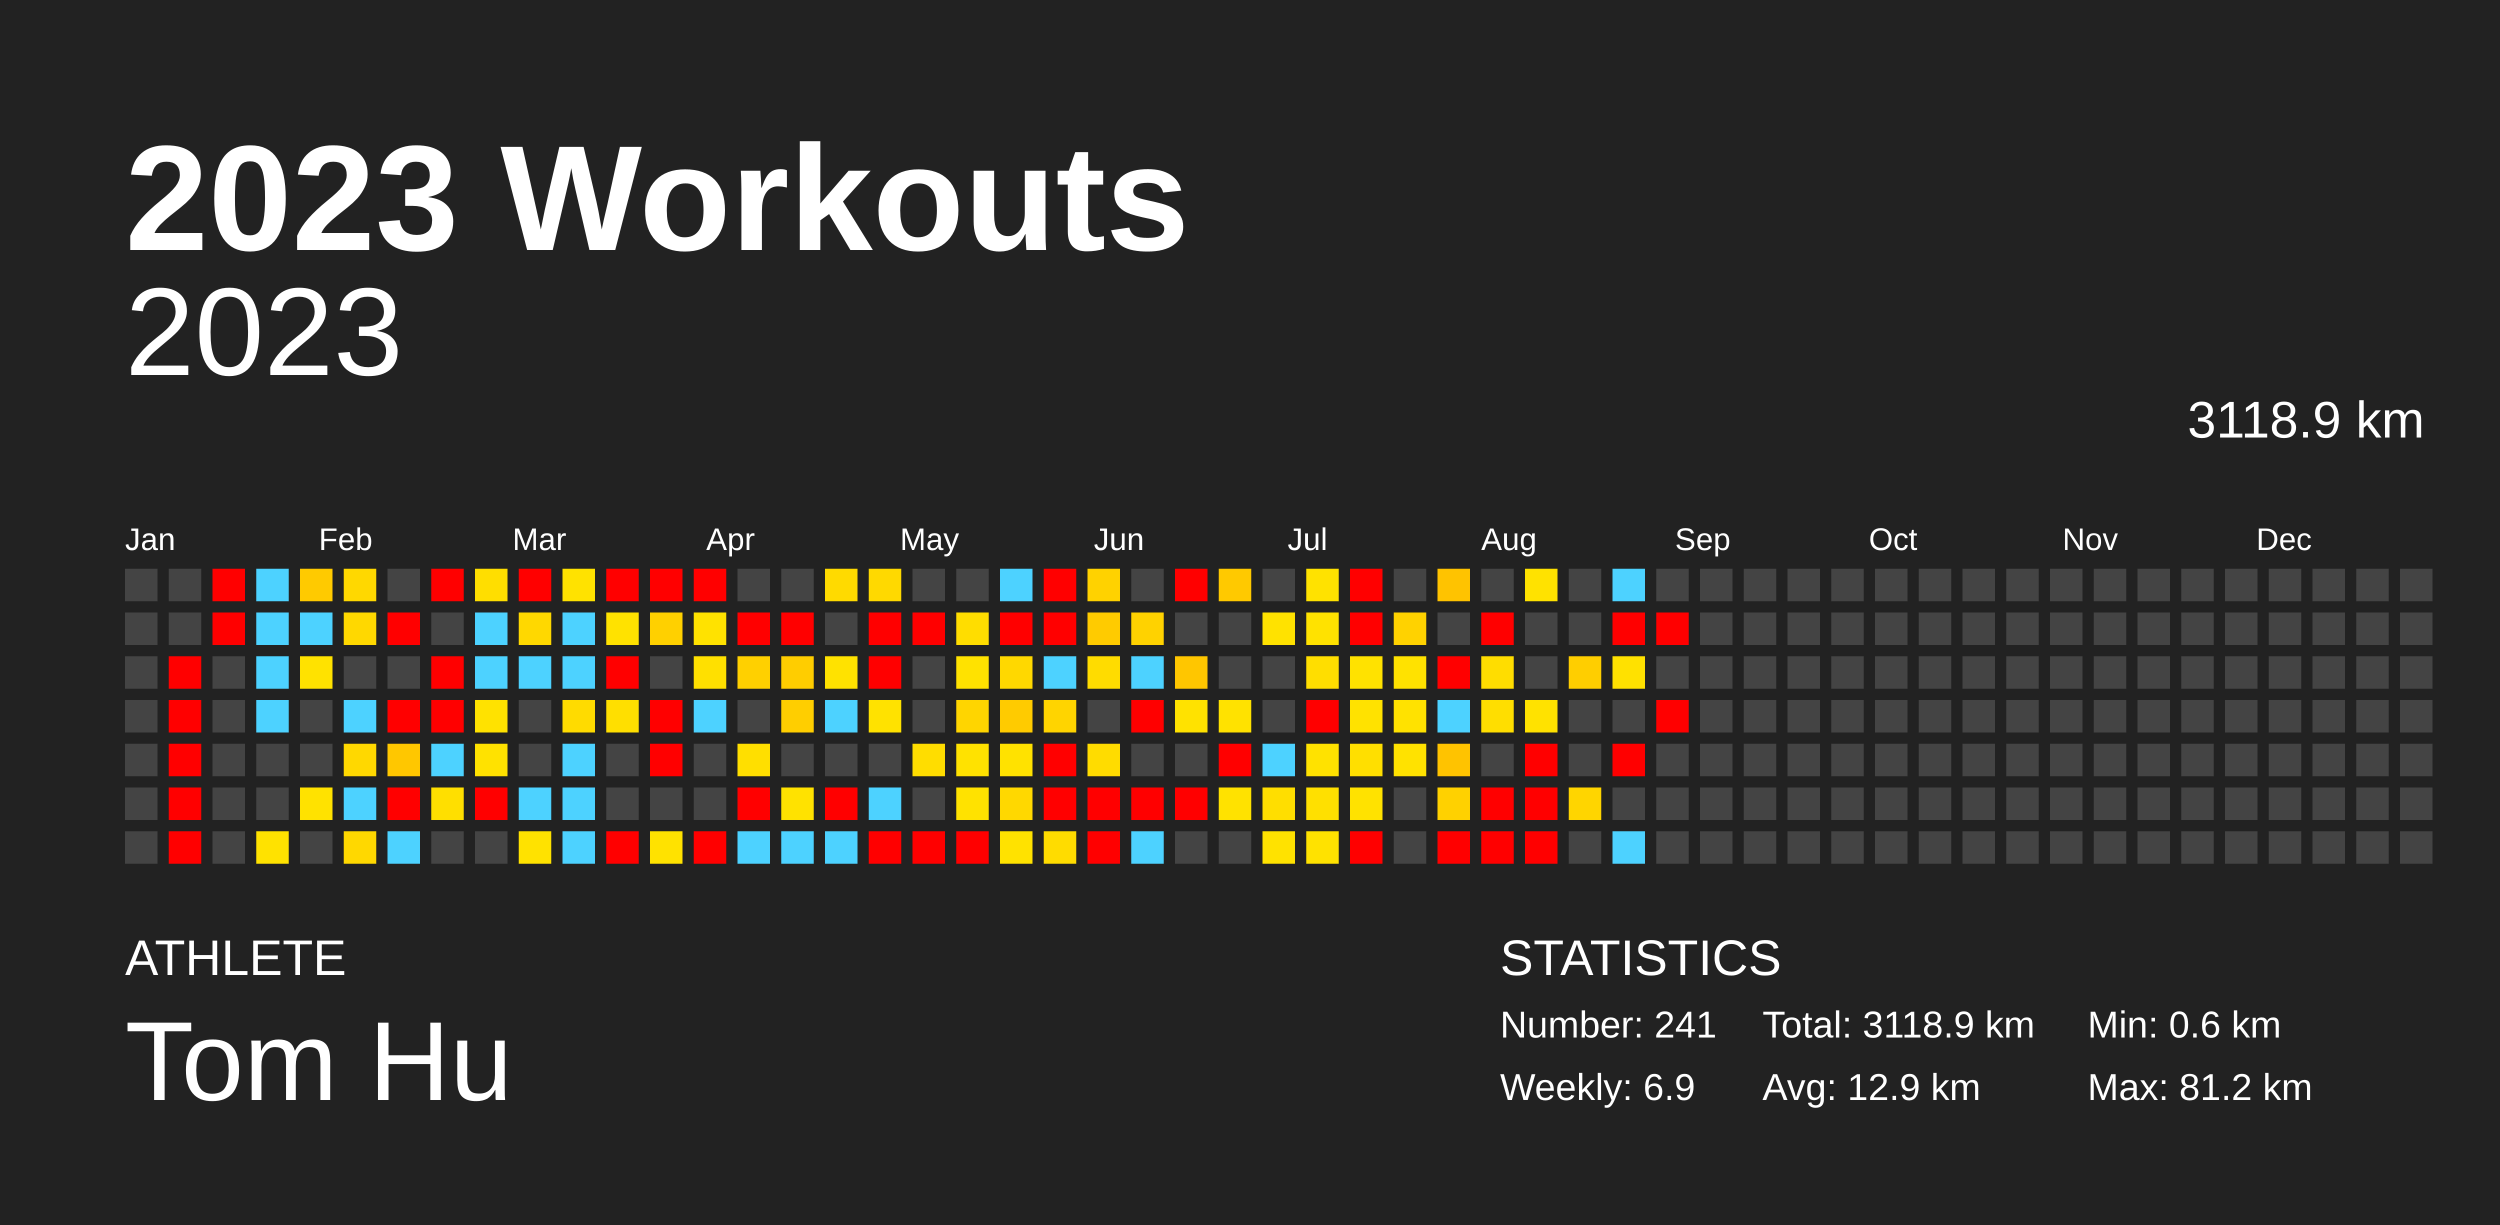
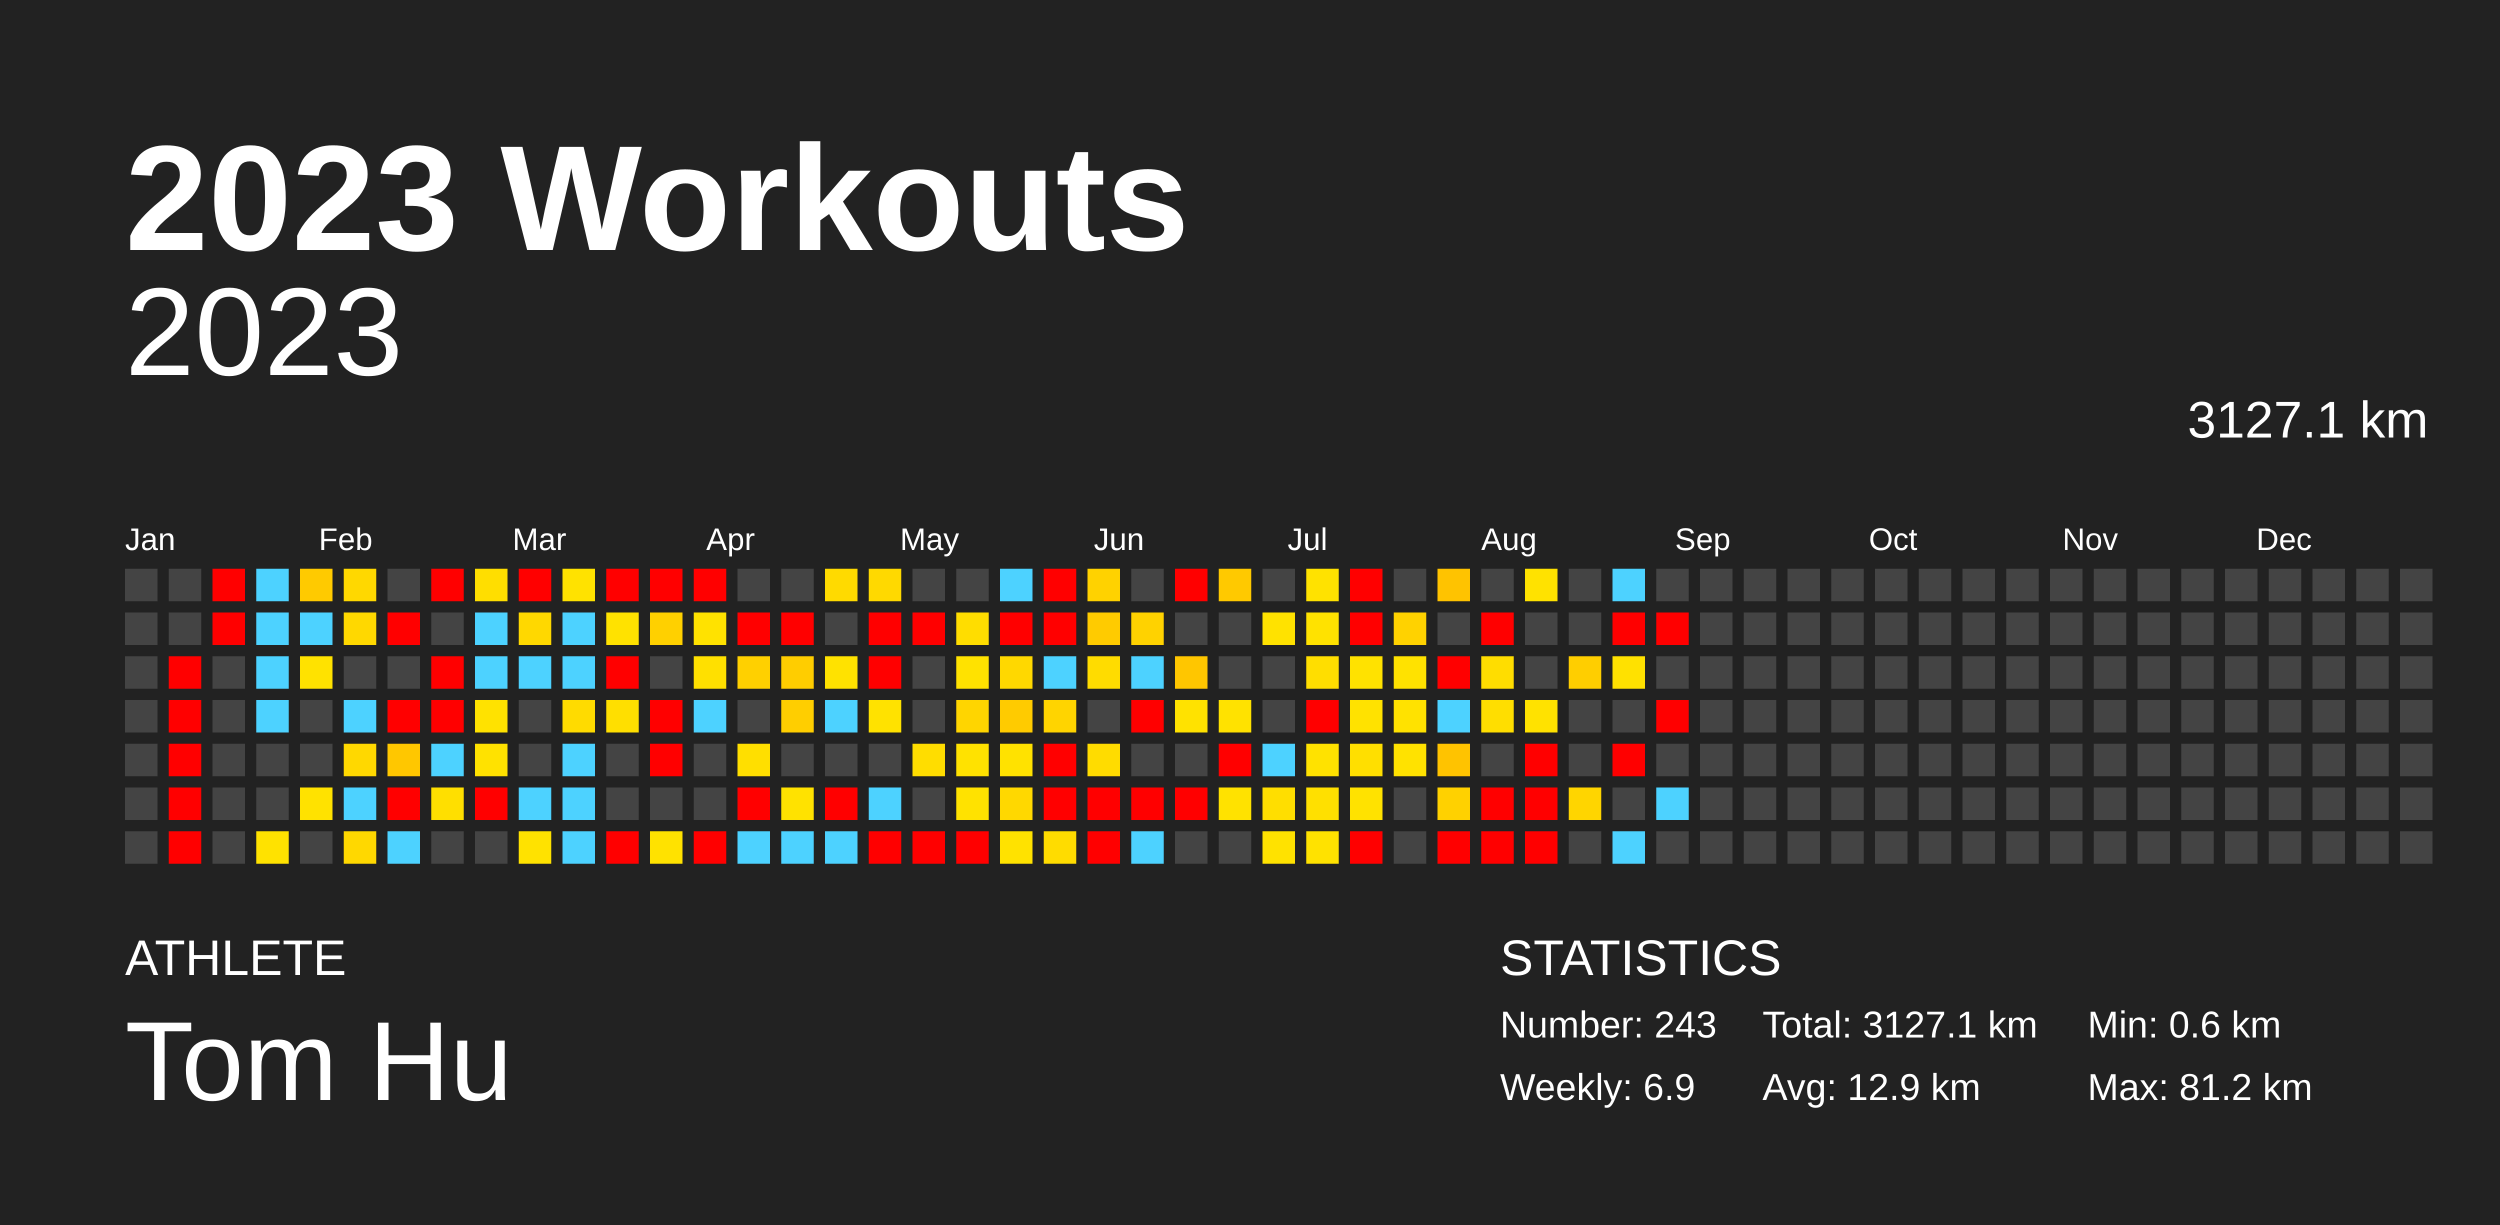
<svg xmlns="http://www.w3.org/2000/svg" baseProfile="full" height="98mm" version="1.1" viewBox="0,0,200,98" width="200mm">
  <defs />
  <rect fill="#222222" height="98" width="200" x="0" y="0" />
  <text fill="#FFFFFF" style="font-size:12px; font-family:Arial; font-weight:bold;" x="10" y="20">2023 Workouts</text>
  <text fill="#FFFFFF" style="font-size:4px; font-family:Arial" x="10" y="78">ATHLETE</text>
  <text fill="#FFFFFF" style="font-size:9px; font-family:Arial" x="10" y="88">Tom Hu</text>
  <text fill="#FFFFFF" style="font-size:4px; font-family:Arial" x="120" y="78">STATISTICS</text>
-   <text fill="#FFFFFF" style="font-size:3px; font-family:Arial" x="120" y="83">Number: 241</text>
+   <text fill="#FFFFFF" style="font-size:3px; font-family:Arial" x="120" y="83">Number: 243</text>
  <text fill="#FFFFFF" style="font-size:3px; font-family:Arial" x="120" y="88">Weekly: 6.9</text>
-   <text fill="#FFFFFF" style="font-size:3px; font-family:Arial" x="141" y="83">Total: 3118.9 km</text>
+   <text fill="#FFFFFF" style="font-size:3px; font-family:Arial" x="141" y="83">Total: 3127.1 km</text>
  <text fill="#FFFFFF" style="font-size:3px; font-family:Arial" x="141" y="88">Avg: 12.9 km</text>
  <text fill="#FFFFFF" style="font-size:3px; font-family:Arial" x="167" y="83">Min: 0.6 km</text>
  <text fill="#FFFFFF" style="font-size:3px; font-family:Arial" x="167" y="88">Max: 81.2 km</text>
  <text alignment-baseline="hanging" fill="#FFFFFF" style="font-size:10.0px; font-family:Arial;" x="10" y="30">2023</text>
-   <text alignment-baseline="hanging" fill="#FFFFFF" style="font-size:4.125px; font-family:Arial;" x="175" y="35">3118.9 km</text>
+   <text alignment-baseline="hanging" fill="#FFFFFF" style="font-size:4.125px; font-family:Arial;" x="175" y="35">3127.1 km</text>
  <text fill="#FFFFFF" style="font-size:2.5px; font-family:Arial" x="10.0" y="44">Jan</text>
  <text fill="#FFFFFF" style="font-size:2.5px; font-family:Arial" x="25.5" y="44">Feb</text>
  <text fill="#FFFFFF" style="font-size:2.5px; font-family:Arial" x="41.0" y="44">Mar</text>
  <text fill="#FFFFFF" style="font-size:2.5px; font-family:Arial" x="56.5" y="44">Apr</text>
  <text fill="#FFFFFF" style="font-size:2.5px; font-family:Arial" x="72.0" y="44">May</text>
  <text fill="#FFFFFF" style="font-size:2.5px; font-family:Arial" x="87.5" y="44">Jun</text>
  <text fill="#FFFFFF" style="font-size:2.5px; font-family:Arial" x="103.0" y="44">Jul</text>
  <text fill="#FFFFFF" style="font-size:2.5px; font-family:Arial" x="118.5" y="44">Aug</text>
  <text fill="#FFFFFF" style="font-size:2.5px; font-family:Arial" x="134.0" y="44">Sep</text>
  <text fill="#FFFFFF" style="font-size:2.5px; font-family:Arial" x="149.5" y="44">Oct</text>
  <text fill="#FFFFFF" style="font-size:2.5px; font-family:Arial" x="165.0" y="44">Nov</text>
  <text fill="#FFFFFF" style="font-size:2.5px; font-family:Arial" x="180.5" y="44">Dec</text>
  <rect fill="#444444" height="2.6" width="2.6" x="10.0" y="45.5" />
  <rect fill="#444444" height="2.6" width="2.6" x="10.0" y="49.0" />
  <rect fill="#444444" height="2.6" width="2.6" x="10.0" y="52.5" />
  <rect fill="#444444" height="2.6" width="2.6" x="10.0" y="56.0" />
  <rect fill="#444444" height="2.6" width="2.6" x="10.0" y="59.5" />
  <rect fill="#444444" height="2.6" width="2.6" x="10.0" y="63.0" />
  <rect fill="#444444" height="2.6" width="2.6" x="10.0" y="66.5" />
  <rect fill="#444444" height="2.6" width="2.6" x="13.5" y="45.5" />
  <rect fill="#444444" height="2.6" width="2.6" x="13.5" y="49.0" />
  <rect fill="red" height="2.6" width="2.6" x="13.5" y="52.5" />
  <rect fill="red" height="2.6" width="2.6" x="13.5" y="56.0" />
  <rect fill="red" height="2.6" width="2.6" x="13.5" y="59.5" />
  <rect fill="red" height="2.6" width="2.6" x="13.5" y="63.0" />
  <rect fill="red" height="2.6" width="2.6" x="13.5" y="66.5" />
  <rect fill="red" height="2.6" width="2.6" x="17.0" y="45.5" />
  <rect fill="red" height="2.6" width="2.6" x="17.0" y="49.0" />
  <rect fill="#444444" height="2.6" width="2.6" x="17.0" y="52.5" />
  <rect fill="#444444" height="2.6" width="2.6" x="17.0" y="56.0" />
  <rect fill="#444444" height="2.6" width="2.6" x="17.0" y="59.5" />
  <rect fill="#444444" height="2.6" width="2.6" x="17.0" y="63.0" />
  <rect fill="#444444" height="2.6" width="2.6" x="17.0" y="66.5" />
  <rect fill="#4dd2ff" height="2.6" width="2.6" x="20.5" y="45.5" />
  <rect fill="#4dd2ff" height="2.6" width="2.6" x="20.5" y="49.0" />
  <rect fill="#4dd2ff" height="2.6" width="2.6" x="20.5" y="52.5" />
  <rect fill="#4dd2ff" height="2.6" width="2.6" x="20.5" y="56.0" />
  <rect fill="#444444" height="2.6" width="2.6" x="20.5" y="59.5" />
  <rect fill="#444444" height="2.6" width="2.6" x="20.5" y="63.0" />
  <rect fill="#ffe200" height="2.6" width="2.6" x="20.5" y="66.5" />
  <rect fill="#ffca00" height="2.6" width="2.6" x="24.0" y="45.5" />
  <rect fill="#4dd2ff" height="2.6" width="2.6" x="24.0" y="49.0" />
  <rect fill="#ffe200" height="2.6" width="2.6" x="24.0" y="52.5" />
  <rect fill="#444444" height="2.6" width="2.6" x="24.0" y="56.0" />
  <rect fill="#444444" height="2.6" width="2.6" x="24.0" y="59.5" />
  <rect fill="#ffe200" height="2.6" width="2.6" x="24.0" y="63.0" />
  <rect fill="#444444" height="2.6" width="2.6" x="24.0" y="66.5" />
  <rect fill="#ffd800" height="2.6" width="2.6" x="27.5" y="45.5" />
  <rect fill="#ffd800" height="2.6" width="2.6" x="27.5" y="49.0" />
  <rect fill="#444444" height="2.6" width="2.6" x="27.5" y="52.5" />
  <rect fill="#4dd2ff" height="2.6" width="2.6" x="27.5" y="56.0" />
  <rect fill="#ffd800" height="2.6" width="2.6" x="27.5" y="59.5" />
  <rect fill="#4dd2ff" height="2.6" width="2.6" x="27.5" y="63.0" />
  <rect fill="#ffd800" height="2.6" width="2.6" x="27.5" y="66.5" />
  <rect fill="#444444" height="2.6" width="2.6" x="31.0" y="45.5" />
  <rect fill="red" height="2.6" width="2.6" x="31.0" y="49.0" />
  <rect fill="#444444" height="2.6" width="2.6" x="31.0" y="52.5" />
  <rect fill="red" height="2.6" width="2.6" x="31.0" y="56.0" />
  <rect fill="#ffc700" height="2.6" width="2.6" x="31.0" y="59.5" />
  <rect fill="red" height="2.6" width="2.6" x="31.0" y="63.0" />
  <rect fill="#4dd2ff" height="2.6" width="2.6" x="31.0" y="66.5" />
  <rect fill="red" height="2.6" width="2.6" x="34.5" y="45.5" />
  <rect fill="#444444" height="2.6" width="2.6" x="34.5" y="49.0" />
  <rect fill="red" height="2.6" width="2.6" x="34.5" y="52.5" />
  <rect fill="red" height="2.6" width="2.6" x="34.5" y="56.0" />
  <rect fill="#4dd2ff" height="2.6" width="2.6" x="34.5" y="59.5" />
  <rect fill="#ffdf00" height="2.6" width="2.6" x="34.5" y="63.0" />
  <rect fill="#444444" height="2.6" width="2.6" x="34.5" y="66.5" />
  <rect fill="#ffde00" height="2.6" width="2.6" x="38.0" y="45.5" />
  <rect fill="#4dd2ff" height="2.6" width="2.6" x="38.0" y="49.0" />
  <rect fill="#4dd2ff" height="2.6" width="2.6" x="38.0" y="52.5" />
  <rect fill="#ffe200" height="2.6" width="2.6" x="38.0" y="56.0" />
  <rect fill="#ffe200" height="2.6" width="2.6" x="38.0" y="59.5" />
  <rect fill="red" height="2.6" width="2.6" x="38.0" y="63.0" />
  <rect fill="#444444" height="2.6" width="2.6" x="38.0" y="66.5" />
  <rect fill="red" height="2.6" width="2.6" x="41.5" y="45.5" />
  <rect fill="#ffd800" height="2.6" width="2.6" x="41.5" y="49.0" />
  <rect fill="#4dd2ff" height="2.6" width="2.6" x="41.5" y="52.5" />
  <rect fill="#444444" height="2.6" width="2.6" x="41.5" y="56.0" />
  <rect fill="#444444" height="2.6" width="2.6" x="41.5" y="59.5" />
  <rect fill="#4dd2ff" height="2.6" width="2.6" x="41.5" y="63.0" />
  <rect fill="#ffe200" height="2.6" width="2.6" x="41.5" y="66.5" />
  <rect fill="#ffe200" height="2.6" width="2.6" x="45.0" y="45.5" />
  <rect fill="#4dd2ff" height="2.6" width="2.6" x="45.0" y="49.0" />
  <rect fill="#4dd2ff" height="2.6" width="2.6" x="45.0" y="52.5" />
  <rect fill="#ffdb00" height="2.6" width="2.6" x="45.0" y="56.0" />
  <rect fill="#4dd2ff" height="2.6" width="2.6" x="45.0" y="59.5" />
  <rect fill="#4dd2ff" height="2.6" width="2.6" x="45.0" y="63.0" />
  <rect fill="#4dd2ff" height="2.6" width="2.6" x="45.0" y="66.5" />
  <rect fill="red" height="2.6" width="2.6" x="48.5" y="45.5" />
  <rect fill="#ffe200" height="2.6" width="2.6" x="48.5" y="49.0" />
  <rect fill="red" height="2.6" width="2.6" x="48.5" y="52.5" />
  <rect fill="#ffdf00" height="2.6" width="2.6" x="48.5" y="56.0" />
  <rect fill="#444444" height="2.6" width="2.6" x="48.5" y="59.5" />
  <rect fill="#444444" height="2.6" width="2.6" x="48.5" y="63.0" />
  <rect fill="red" height="2.6" width="2.6" x="48.5" y="66.5" />
  <rect fill="red" height="2.6" width="2.6" x="52.0" y="45.5" />
  <rect fill="#ffd000" height="2.6" width="2.6" x="52.0" y="49.0" />
  <rect fill="#444444" height="2.6" width="2.6" x="52.0" y="52.5" />
  <rect fill="red" height="2.6" width="2.6" x="52.0" y="56.0" />
  <rect fill="red" height="2.6" width="2.6" x="52.0" y="59.5" />
  <rect fill="#444444" height="2.6" width="2.6" x="52.0" y="63.0" />
  <rect fill="#ffe200" height="2.6" width="2.6" x="52.0" y="66.5" />
  <rect fill="red" height="2.6" width="2.6" x="55.5" y="45.5" />
  <rect fill="#ffe200" height="2.6" width="2.6" x="55.5" y="49.0" />
  <rect fill="#ffe000" height="2.6" width="2.6" x="55.5" y="52.5" />
  <rect fill="#4dd2ff" height="2.6" width="2.6" x="55.5" y="56.0" />
  <rect fill="#444444" height="2.6" width="2.6" x="55.5" y="59.5" />
  <rect fill="#444444" height="2.6" width="2.6" x="55.5" y="63.0" />
  <rect fill="red" height="2.6" width="2.6" x="55.5" y="66.5" />
  <rect fill="#444444" height="2.6" width="2.6" x="59.0" y="45.5" />
  <rect fill="red" height="2.6" width="2.6" x="59.0" y="49.0" />
  <rect fill="#ffd000" height="2.6" width="2.6" x="59.0" y="52.5" />
  <rect fill="#444444" height="2.6" width="2.6" x="59.0" y="56.0" />
  <rect fill="#ffdf00" height="2.6" width="2.6" x="59.0" y="59.5" />
  <rect fill="red" height="2.6" width="2.6" x="59.0" y="63.0" />
  <rect fill="#4dd2ff" height="2.6" width="2.6" x="59.0" y="66.5" />
  <rect fill="#444444" height="2.6" width="2.6" x="62.5" y="45.5" />
  <rect fill="red" height="2.6" width="2.6" x="62.5" y="49.0" />
  <rect fill="#ffcd00" height="2.6" width="2.6" x="62.5" y="52.5" />
  <rect fill="#ffce00" height="2.6" width="2.6" x="62.5" y="56.0" />
  <rect fill="#444444" height="2.6" width="2.6" x="62.5" y="59.5" />
  <rect fill="#ffe200" height="2.6" width="2.6" x="62.5" y="63.0" />
  <rect fill="#4dd2ff" height="2.6" width="2.6" x="62.5" y="66.5" />
  <rect fill="#ffda00" height="2.6" width="2.6" x="66.0" y="45.5" />
  <rect fill="#444444" height="2.6" width="2.6" x="66.0" y="49.0" />
  <rect fill="#ffe200" height="2.6" width="2.6" x="66.0" y="52.5" />
  <rect fill="#4dd2ff" height="2.6" width="2.6" x="66.0" y="56.0" />
  <rect fill="#444444" height="2.6" width="2.6" x="66.0" y="59.5" />
  <rect fill="red" height="2.6" width="2.6" x="66.0" y="63.0" />
  <rect fill="#4dd2ff" height="2.6" width="2.6" x="66.0" y="66.5" />
  <rect fill="#ffd900" height="2.6" width="2.6" x="69.5" y="45.5" />
  <rect fill="red" height="2.6" width="2.6" x="69.5" y="49.0" />
  <rect fill="red" height="2.6" width="2.6" x="69.5" y="52.5" />
  <rect fill="#ffe200" height="2.6" width="2.6" x="69.5" y="56.0" />
  <rect fill="#444444" height="2.6" width="2.6" x="69.5" y="59.5" />
  <rect fill="#4dd2ff" height="2.6" width="2.6" x="69.5" y="63.0" />
  <rect fill="red" height="2.6" width="2.6" x="69.5" y="66.5" />
  <rect fill="#444444" height="2.6" width="2.6" x="73.0" y="45.5" />
  <rect fill="red" height="2.6" width="2.6" x="73.0" y="49.0" />
  <rect fill="#444444" height="2.6" width="2.6" x="73.0" y="52.5" />
  <rect fill="#444444" height="2.6" width="2.6" x="73.0" y="56.0" />
  <rect fill="#ffdd00" height="2.6" width="2.6" x="73.0" y="59.5" />
  <rect fill="#444444" height="2.6" width="2.6" x="73.0" y="63.0" />
  <rect fill="red" height="2.6" width="2.6" x="73.0" y="66.5" />
  <rect fill="#444444" height="2.6" width="2.6" x="76.5" y="45.5" />
  <rect fill="#ffdd00" height="2.6" width="2.6" x="76.5" y="49.0" />
  <rect fill="#ffe200" height="2.6" width="2.6" x="76.5" y="52.5" />
  <rect fill="#ffd500" height="2.6" width="2.6" x="76.5" y="56.0" />
  <rect fill="#ffe200" height="2.6" width="2.6" x="76.5" y="59.5" />
  <rect fill="#ffe200" height="2.6" width="2.6" x="76.5" y="63.0" />
  <rect fill="red" height="2.6" width="2.6" x="76.5" y="66.5" />
  <rect fill="#4dd2ff" height="2.6" width="2.6" x="80.0" y="45.5" />
  <rect fill="red" height="2.6" width="2.6" x="80.0" y="49.0" />
  <rect fill="#ffd800" height="2.6" width="2.6" x="80.0" y="52.5" />
  <rect fill="#ffcb00" height="2.6" width="2.6" x="80.0" y="56.0" />
  <rect fill="#ffe200" height="2.6" width="2.6" x="80.0" y="59.5" />
  <rect fill="#ffd800" height="2.6" width="2.6" x="80.0" y="63.0" />
  <rect fill="#ffe200" height="2.6" width="2.6" x="80.0" y="66.5" />
  <rect fill="red" height="2.6" width="2.6" x="83.5" y="45.5" />
  <rect fill="red" height="2.6" width="2.6" x="83.5" y="49.0" />
  <rect fill="#4dd2ff" height="2.6" width="2.6" x="83.5" y="52.5" />
  <rect fill="#ffd400" height="2.6" width="2.6" x="83.5" y="56.0" />
  <rect fill="red" height="2.6" width="2.6" x="83.5" y="59.5" />
  <rect fill="red" height="2.6" width="2.6" x="83.5" y="63.0" />
  <rect fill="#ffdc00" height="2.6" width="2.6" x="83.5" y="66.5" />
  <rect fill="#ffd200" height="2.6" width="2.6" x="87.0" y="45.5" />
  <rect fill="#ffcb00" height="2.6" width="2.6" x="87.0" y="49.0" />
  <rect fill="#ffdc00" height="2.6" width="2.6" x="87.0" y="52.5" />
  <rect fill="#444444" height="2.6" width="2.6" x="87.0" y="56.0" />
  <rect fill="#ffdc00" height="2.6" width="2.6" x="87.0" y="59.5" />
  <rect fill="red" height="2.6" width="2.6" x="87.0" y="63.0" />
  <rect fill="red" height="2.6" width="2.6" x="87.0" y="66.5" />
  <rect fill="#444444" height="2.6" width="2.6" x="90.5" y="45.5" />
  <rect fill="#ffd200" height="2.6" width="2.6" x="90.5" y="49.0" />
  <rect fill="#4dd2ff" height="2.6" width="2.6" x="90.5" y="52.5" />
  <rect fill="red" height="2.6" width="2.6" x="90.5" y="56.0" />
  <rect fill="#444444" height="2.6" width="2.6" x="90.5" y="59.5" />
  <rect fill="red" height="2.6" width="2.6" x="90.5" y="63.0" />
  <rect fill="#4dd2ff" height="2.6" width="2.6" x="90.5" y="66.5" />
  <rect fill="red" height="2.6" width="2.6" x="94.0" y="45.5" />
  <rect fill="#444444" height="2.6" width="2.6" x="94.0" y="49.0" />
  <rect fill="#ffc600" height="2.6" width="2.6" x="94.0" y="52.5" />
  <rect fill="#ffe200" height="2.6" width="2.6" x="94.0" y="56.0" />
  <rect fill="#444444" height="2.6" width="2.6" x="94.0" y="59.5" />
  <rect fill="red" height="2.6" width="2.6" x="94.0" y="63.0" />
  <rect fill="#444444" height="2.6" width="2.6" x="94.0" y="66.5" />
  <rect fill="#ffc900" height="2.6" width="2.6" x="97.5" y="45.5" />
  <rect fill="#444444" height="2.6" width="2.6" x="97.5" y="49.0" />
  <rect fill="#444444" height="2.6" width="2.6" x="97.5" y="52.5" />
  <rect fill="#ffe200" height="2.6" width="2.6" x="97.5" y="56.0" />
  <rect fill="red" height="2.6" width="2.6" x="97.5" y="59.5" />
  <rect fill="#ffe200" height="2.6" width="2.6" x="97.5" y="63.0" />
  <rect fill="#444444" height="2.6" width="2.6" x="97.5" y="66.5" />
  <rect fill="#444444" height="2.6" width="2.6" x="101.0" y="45.5" />
  <rect fill="#ffe200" height="2.6" width="2.6" x="101.0" y="49.0" />
  <rect fill="#444444" height="2.6" width="2.6" x="101.0" y="52.5" />
  <rect fill="#444444" height="2.6" width="2.6" x="101.0" y="56.0" />
  <rect fill="#4dd2ff" height="2.6" width="2.6" x="101.0" y="59.5" />
  <rect fill="#ffde00" height="2.6" width="2.6" x="101.0" y="63.0" />
  <rect fill="#ffe200" height="2.6" width="2.6" x="101.0" y="66.5" />
  <rect fill="#ffe200" height="2.6" width="2.6" x="104.5" y="45.5" />
  <rect fill="#ffe200" height="2.6" width="2.6" x="104.5" y="49.0" />
  <rect fill="#ffde00" height="2.6" width="2.6" x="104.5" y="52.5" />
  <rect fill="red" height="2.6" width="2.6" x="104.5" y="56.0" />
  <rect fill="#ffe200" height="2.6" width="2.6" x="104.5" y="59.5" />
  <rect fill="#ffe000" height="2.6" width="2.6" x="104.5" y="63.0" />
  <rect fill="#ffe200" height="2.6" width="2.6" x="104.5" y="66.5" />
  <rect fill="red" height="2.6" width="2.6" x="108.0" y="45.5" />
  <rect fill="red" height="2.6" width="2.6" x="108.0" y="49.0" />
  <rect fill="#ffe200" height="2.6" width="2.6" x="108.0" y="52.5" />
  <rect fill="#ffe200" height="2.6" width="2.6" x="108.0" y="56.0" />
  <rect fill="#ffdf00" height="2.6" width="2.6" x="108.0" y="59.5" />
  <rect fill="#ffe200" height="2.6" width="2.6" x="108.0" y="63.0" />
  <rect fill="red" height="2.6" width="2.6" x="108.0" y="66.5" />
  <rect fill="#444444" height="2.6" width="2.6" x="111.5" y="45.5" />
  <rect fill="#ffd200" height="2.6" width="2.6" x="111.5" y="49.0" />
  <rect fill="#ffe200" height="2.6" width="2.6" x="111.5" y="52.5" />
  <rect fill="#ffe200" height="2.6" width="2.6" x="111.5" y="56.0" />
  <rect fill="#ffe200" height="2.6" width="2.6" x="111.5" y="59.5" />
  <rect fill="#444444" height="2.6" width="2.6" x="111.5" y="63.0" />
  <rect fill="#444444" height="2.6" width="2.6" x="111.5" y="66.5" />
  <rect fill="#ffc300" height="2.6" width="2.6" x="115.0" y="45.5" />
  <rect fill="#444444" height="2.6" width="2.6" x="115.0" y="49.0" />
  <rect fill="red" height="2.6" width="2.6" x="115.0" y="52.5" />
  <rect fill="#4dd2ff" height="2.6" width="2.6" x="115.0" y="56.0" />
  <rect fill="#ffc300" height="2.6" width="2.6" x="115.0" y="59.5" />
  <rect fill="#ffd100" height="2.6" width="2.6" x="115.0" y="63.0" />
  <rect fill="red" height="2.6" width="2.6" x="115.0" y="66.5" />
  <rect fill="#444444" height="2.6" width="2.6" x="118.5" y="45.5" />
  <rect fill="red" height="2.6" width="2.6" x="118.5" y="49.0" />
  <rect fill="#ffdd00" height="2.6" width="2.6" x="118.5" y="52.5" />
  <rect fill="#ffde00" height="2.6" width="2.6" x="118.5" y="56.0" />
  <rect fill="#444444" height="2.6" width="2.6" x="118.5" y="59.5" />
  <rect fill="red" height="2.6" width="2.6" x="118.5" y="63.0" />
  <rect fill="red" height="2.6" width="2.6" x="118.5" y="66.5" />
  <rect fill="#ffe200" height="2.6" width="2.6" x="122.0" y="45.5" />
  <rect fill="#444444" height="2.6" width="2.6" x="122.0" y="49.0" />
  <rect fill="#444444" height="2.6" width="2.6" x="122.0" y="52.5" />
  <rect fill="#ffe200" height="2.6" width="2.6" x="122.0" y="56.0" />
  <rect fill="red" height="2.6" width="2.6" x="122.0" y="59.5" />
  <rect fill="red" height="2.6" width="2.6" x="122.0" y="63.0" />
  <rect fill="red" height="2.6" width="2.6" x="122.0" y="66.5" />
  <rect fill="#444444" height="2.6" width="2.6" x="125.5" y="45.5" />
  <rect fill="#444444" height="2.6" width="2.6" x="125.5" y="49.0" />
  <rect fill="#ffce00" height="2.6" width="2.6" x="125.5" y="52.5" />
  <rect fill="#444444" height="2.6" width="2.6" x="125.5" y="56.0" />
  <rect fill="#444444" height="2.6" width="2.6" x="125.5" y="59.5" />
  <rect fill="#ffd500" height="2.6" width="2.6" x="125.5" y="63.0" />
  <rect fill="#444444" height="2.6" width="2.6" x="125.5" y="66.5" />
  <rect fill="#4dd2ff" height="2.6" width="2.6" x="129.0" y="45.5" />
  <rect fill="red" height="2.6" width="2.6" x="129.0" y="49.0" />
  <rect fill="#ffe100" height="2.6" width="2.6" x="129.0" y="52.5" />
  <rect fill="#444444" height="2.6" width="2.6" x="129.0" y="56.0" />
  <rect fill="red" height="2.6" width="2.6" x="129.0" y="59.5" />
  <rect fill="#444444" height="2.6" width="2.6" x="129.0" y="63.0" />
  <rect fill="#4dd2ff" height="2.6" width="2.6" x="129.0" y="66.5" />
  <rect fill="#444444" height="2.6" width="2.6" x="132.5" y="45.5" />
  <rect fill="red" height="2.6" width="2.6" x="132.5" y="49.0" />
  <rect fill="#444444" height="2.6" width="2.6" x="132.5" y="52.5" />
  <rect fill="red" height="2.6" width="2.6" x="132.5" y="56.0" />
  <rect fill="#444444" height="2.6" width="2.6" x="132.5" y="59.5" />
-   <rect fill="#444444" height="2.6" width="2.6" x="132.5" y="63.0" />
+   <rect fill="#4dd2ff" height="2.6" width="2.6" x="132.5" y="63.0" />
  <rect fill="#444444" height="2.6" width="2.6" x="132.5" y="66.5" />
  <rect fill="#444444" height="2.6" width="2.6" x="136.0" y="45.5" />
  <rect fill="#444444" height="2.6" width="2.6" x="136.0" y="49.0" />
  <rect fill="#444444" height="2.6" width="2.6" x="136.0" y="52.5" />
  <rect fill="#444444" height="2.6" width="2.6" x="136.0" y="56.0" />
  <rect fill="#444444" height="2.6" width="2.6" x="136.0" y="59.5" />
  <rect fill="#444444" height="2.6" width="2.6" x="136.0" y="63.0" />
  <rect fill="#444444" height="2.6" width="2.6" x="136.0" y="66.5" />
  <rect fill="#444444" height="2.6" width="2.6" x="139.5" y="45.5" />
  <rect fill="#444444" height="2.6" width="2.6" x="139.5" y="49.0" />
  <rect fill="#444444" height="2.6" width="2.6" x="139.5" y="52.5" />
  <rect fill="#444444" height="2.6" width="2.6" x="139.5" y="56.0" />
  <rect fill="#444444" height="2.6" width="2.6" x="139.5" y="59.5" />
  <rect fill="#444444" height="2.6" width="2.6" x="139.5" y="63.0" />
  <rect fill="#444444" height="2.6" width="2.6" x="139.5" y="66.5" />
  <rect fill="#444444" height="2.6" width="2.6" x="143.0" y="45.5" />
  <rect fill="#444444" height="2.6" width="2.6" x="143.0" y="49.0" />
  <rect fill="#444444" height="2.6" width="2.6" x="143.0" y="52.5" />
  <rect fill="#444444" height="2.6" width="2.6" x="143.0" y="56.0" />
  <rect fill="#444444" height="2.6" width="2.6" x="143.0" y="59.5" />
  <rect fill="#444444" height="2.6" width="2.6" x="143.0" y="63.0" />
  <rect fill="#444444" height="2.6" width="2.6" x="143.0" y="66.5" />
  <rect fill="#444444" height="2.6" width="2.6" x="146.5" y="45.5" />
  <rect fill="#444444" height="2.6" width="2.6" x="146.5" y="49.0" />
  <rect fill="#444444" height="2.6" width="2.6" x="146.5" y="52.5" />
  <rect fill="#444444" height="2.6" width="2.6" x="146.5" y="56.0" />
  <rect fill="#444444" height="2.6" width="2.6" x="146.5" y="59.5" />
  <rect fill="#444444" height="2.6" width="2.6" x="146.5" y="63.0" />
  <rect fill="#444444" height="2.6" width="2.6" x="146.5" y="66.5" />
  <rect fill="#444444" height="2.6" width="2.6" x="150.0" y="45.5" />
  <rect fill="#444444" height="2.6" width="2.6" x="150.0" y="49.0" />
  <rect fill="#444444" height="2.6" width="2.6" x="150.0" y="52.5" />
  <rect fill="#444444" height="2.6" width="2.6" x="150.0" y="56.0" />
  <rect fill="#444444" height="2.6" width="2.6" x="150.0" y="59.5" />
  <rect fill="#444444" height="2.6" width="2.6" x="150.0" y="63.0" />
  <rect fill="#444444" height="2.6" width="2.6" x="150.0" y="66.5" />
  <rect fill="#444444" height="2.6" width="2.6" x="153.5" y="45.5" />
  <rect fill="#444444" height="2.6" width="2.6" x="153.5" y="49.0" />
  <rect fill="#444444" height="2.6" width="2.6" x="153.5" y="52.5" />
  <rect fill="#444444" height="2.6" width="2.6" x="153.5" y="56.0" />
  <rect fill="#444444" height="2.6" width="2.6" x="153.5" y="59.5" />
  <rect fill="#444444" height="2.6" width="2.6" x="153.5" y="63.0" />
  <rect fill="#444444" height="2.6" width="2.6" x="153.5" y="66.5" />
  <rect fill="#444444" height="2.6" width="2.6" x="157.0" y="45.5" />
  <rect fill="#444444" height="2.6" width="2.6" x="157.0" y="49.0" />
  <rect fill="#444444" height="2.6" width="2.6" x="157.0" y="52.5" />
  <rect fill="#444444" height="2.6" width="2.6" x="157.0" y="56.0" />
  <rect fill="#444444" height="2.6" width="2.6" x="157.0" y="59.5" />
  <rect fill="#444444" height="2.6" width="2.6" x="157.0" y="63.0" />
  <rect fill="#444444" height="2.6" width="2.6" x="157.0" y="66.5" />
  <rect fill="#444444" height="2.6" width="2.6" x="160.5" y="45.5" />
  <rect fill="#444444" height="2.6" width="2.6" x="160.5" y="49.0" />
  <rect fill="#444444" height="2.6" width="2.6" x="160.5" y="52.5" />
  <rect fill="#444444" height="2.6" width="2.6" x="160.5" y="56.0" />
  <rect fill="#444444" height="2.6" width="2.6" x="160.5" y="59.5" />
  <rect fill="#444444" height="2.6" width="2.6" x="160.5" y="63.0" />
  <rect fill="#444444" height="2.6" width="2.6" x="160.5" y="66.5" />
  <rect fill="#444444" height="2.6" width="2.6" x="164.0" y="45.5" />
  <rect fill="#444444" height="2.6" width="2.6" x="164.0" y="49.0" />
  <rect fill="#444444" height="2.6" width="2.6" x="164.0" y="52.5" />
  <rect fill="#444444" height="2.6" width="2.6" x="164.0" y="56.0" />
  <rect fill="#444444" height="2.6" width="2.6" x="164.0" y="59.5" />
  <rect fill="#444444" height="2.6" width="2.6" x="164.0" y="63.0" />
  <rect fill="#444444" height="2.6" width="2.6" x="164.0" y="66.5" />
  <rect fill="#444444" height="2.6" width="2.6" x="167.5" y="45.5" />
  <rect fill="#444444" height="2.6" width="2.6" x="167.5" y="49.0" />
  <rect fill="#444444" height="2.6" width="2.6" x="167.5" y="52.5" />
  <rect fill="#444444" height="2.6" width="2.6" x="167.5" y="56.0" />
  <rect fill="#444444" height="2.6" width="2.6" x="167.5" y="59.5" />
  <rect fill="#444444" height="2.6" width="2.6" x="167.5" y="63.0" />
  <rect fill="#444444" height="2.6" width="2.6" x="167.5" y="66.5" />
  <rect fill="#444444" height="2.6" width="2.6" x="171.0" y="45.5" />
  <rect fill="#444444" height="2.6" width="2.6" x="171.0" y="49.0" />
  <rect fill="#444444" height="2.6" width="2.6" x="171.0" y="52.5" />
  <rect fill="#444444" height="2.6" width="2.6" x="171.0" y="56.0" />
  <rect fill="#444444" height="2.6" width="2.6" x="171.0" y="59.5" />
  <rect fill="#444444" height="2.6" width="2.6" x="171.0" y="63.0" />
  <rect fill="#444444" height="2.6" width="2.6" x="171.0" y="66.5" />
  <rect fill="#444444" height="2.6" width="2.6" x="174.5" y="45.5" />
  <rect fill="#444444" height="2.6" width="2.6" x="174.5" y="49.0" />
  <rect fill="#444444" height="2.6" width="2.6" x="174.5" y="52.5" />
  <rect fill="#444444" height="2.6" width="2.6" x="174.5" y="56.0" />
  <rect fill="#444444" height="2.6" width="2.6" x="174.5" y="59.5" />
  <rect fill="#444444" height="2.6" width="2.6" x="174.5" y="63.0" />
  <rect fill="#444444" height="2.6" width="2.6" x="174.5" y="66.5" />
  <rect fill="#444444" height="2.6" width="2.6" x="178.0" y="45.5" />
  <rect fill="#444444" height="2.6" width="2.6" x="178.0" y="49.0" />
  <rect fill="#444444" height="2.6" width="2.6" x="178.0" y="52.5" />
  <rect fill="#444444" height="2.6" width="2.6" x="178.0" y="56.0" />
  <rect fill="#444444" height="2.6" width="2.6" x="178.0" y="59.5" />
  <rect fill="#444444" height="2.6" width="2.6" x="178.0" y="63.0" />
  <rect fill="#444444" height="2.6" width="2.6" x="178.0" y="66.5" />
  <rect fill="#444444" height="2.6" width="2.6" x="181.5" y="45.5" />
  <rect fill="#444444" height="2.6" width="2.6" x="181.5" y="49.0" />
  <rect fill="#444444" height="2.6" width="2.6" x="181.5" y="52.5" />
  <rect fill="#444444" height="2.6" width="2.6" x="181.5" y="56.0" />
  <rect fill="#444444" height="2.6" width="2.6" x="181.5" y="59.5" />
  <rect fill="#444444" height="2.6" width="2.6" x="181.5" y="63.0" />
  <rect fill="#444444" height="2.6" width="2.6" x="181.5" y="66.5" />
  <rect fill="#444444" height="2.6" width="2.6" x="185.0" y="45.5" />
  <rect fill="#444444" height="2.6" width="2.6" x="185.0" y="49.0" />
  <rect fill="#444444" height="2.6" width="2.6" x="185.0" y="52.5" />
  <rect fill="#444444" height="2.6" width="2.6" x="185.0" y="56.0" />
  <rect fill="#444444" height="2.6" width="2.6" x="185.0" y="59.5" />
  <rect fill="#444444" height="2.6" width="2.6" x="185.0" y="63.0" />
  <rect fill="#444444" height="2.6" width="2.6" x="185.0" y="66.5" />
  <rect fill="#444444" height="2.6" width="2.6" x="188.5" y="45.5" />
  <rect fill="#444444" height="2.6" width="2.6" x="188.5" y="49.0" />
  <rect fill="#444444" height="2.6" width="2.6" x="188.5" y="52.5" />
  <rect fill="#444444" height="2.6" width="2.6" x="188.5" y="56.0" />
  <rect fill="#444444" height="2.6" width="2.6" x="188.5" y="59.5" />
  <rect fill="#444444" height="2.6" width="2.6" x="188.5" y="63.0" />
  <rect fill="#444444" height="2.6" width="2.6" x="188.5" y="66.5" />
  <rect fill="#444444" height="2.6" width="2.6" x="192.0" y="45.5" />
  <rect fill="#444444" height="2.6" width="2.6" x="192.0" y="49.0" />
  <rect fill="#444444" height="2.6" width="2.6" x="192.0" y="52.5" />
  <rect fill="#444444" height="2.6" width="2.6" x="192.0" y="56.0" />
  <rect fill="#444444" height="2.6" width="2.6" x="192.0" y="59.5" />
  <rect fill="#444444" height="2.6" width="2.6" x="192.0" y="63.0" />
  <rect fill="#444444" height="2.6" width="2.6" x="192.0" y="66.5" />
</svg>
